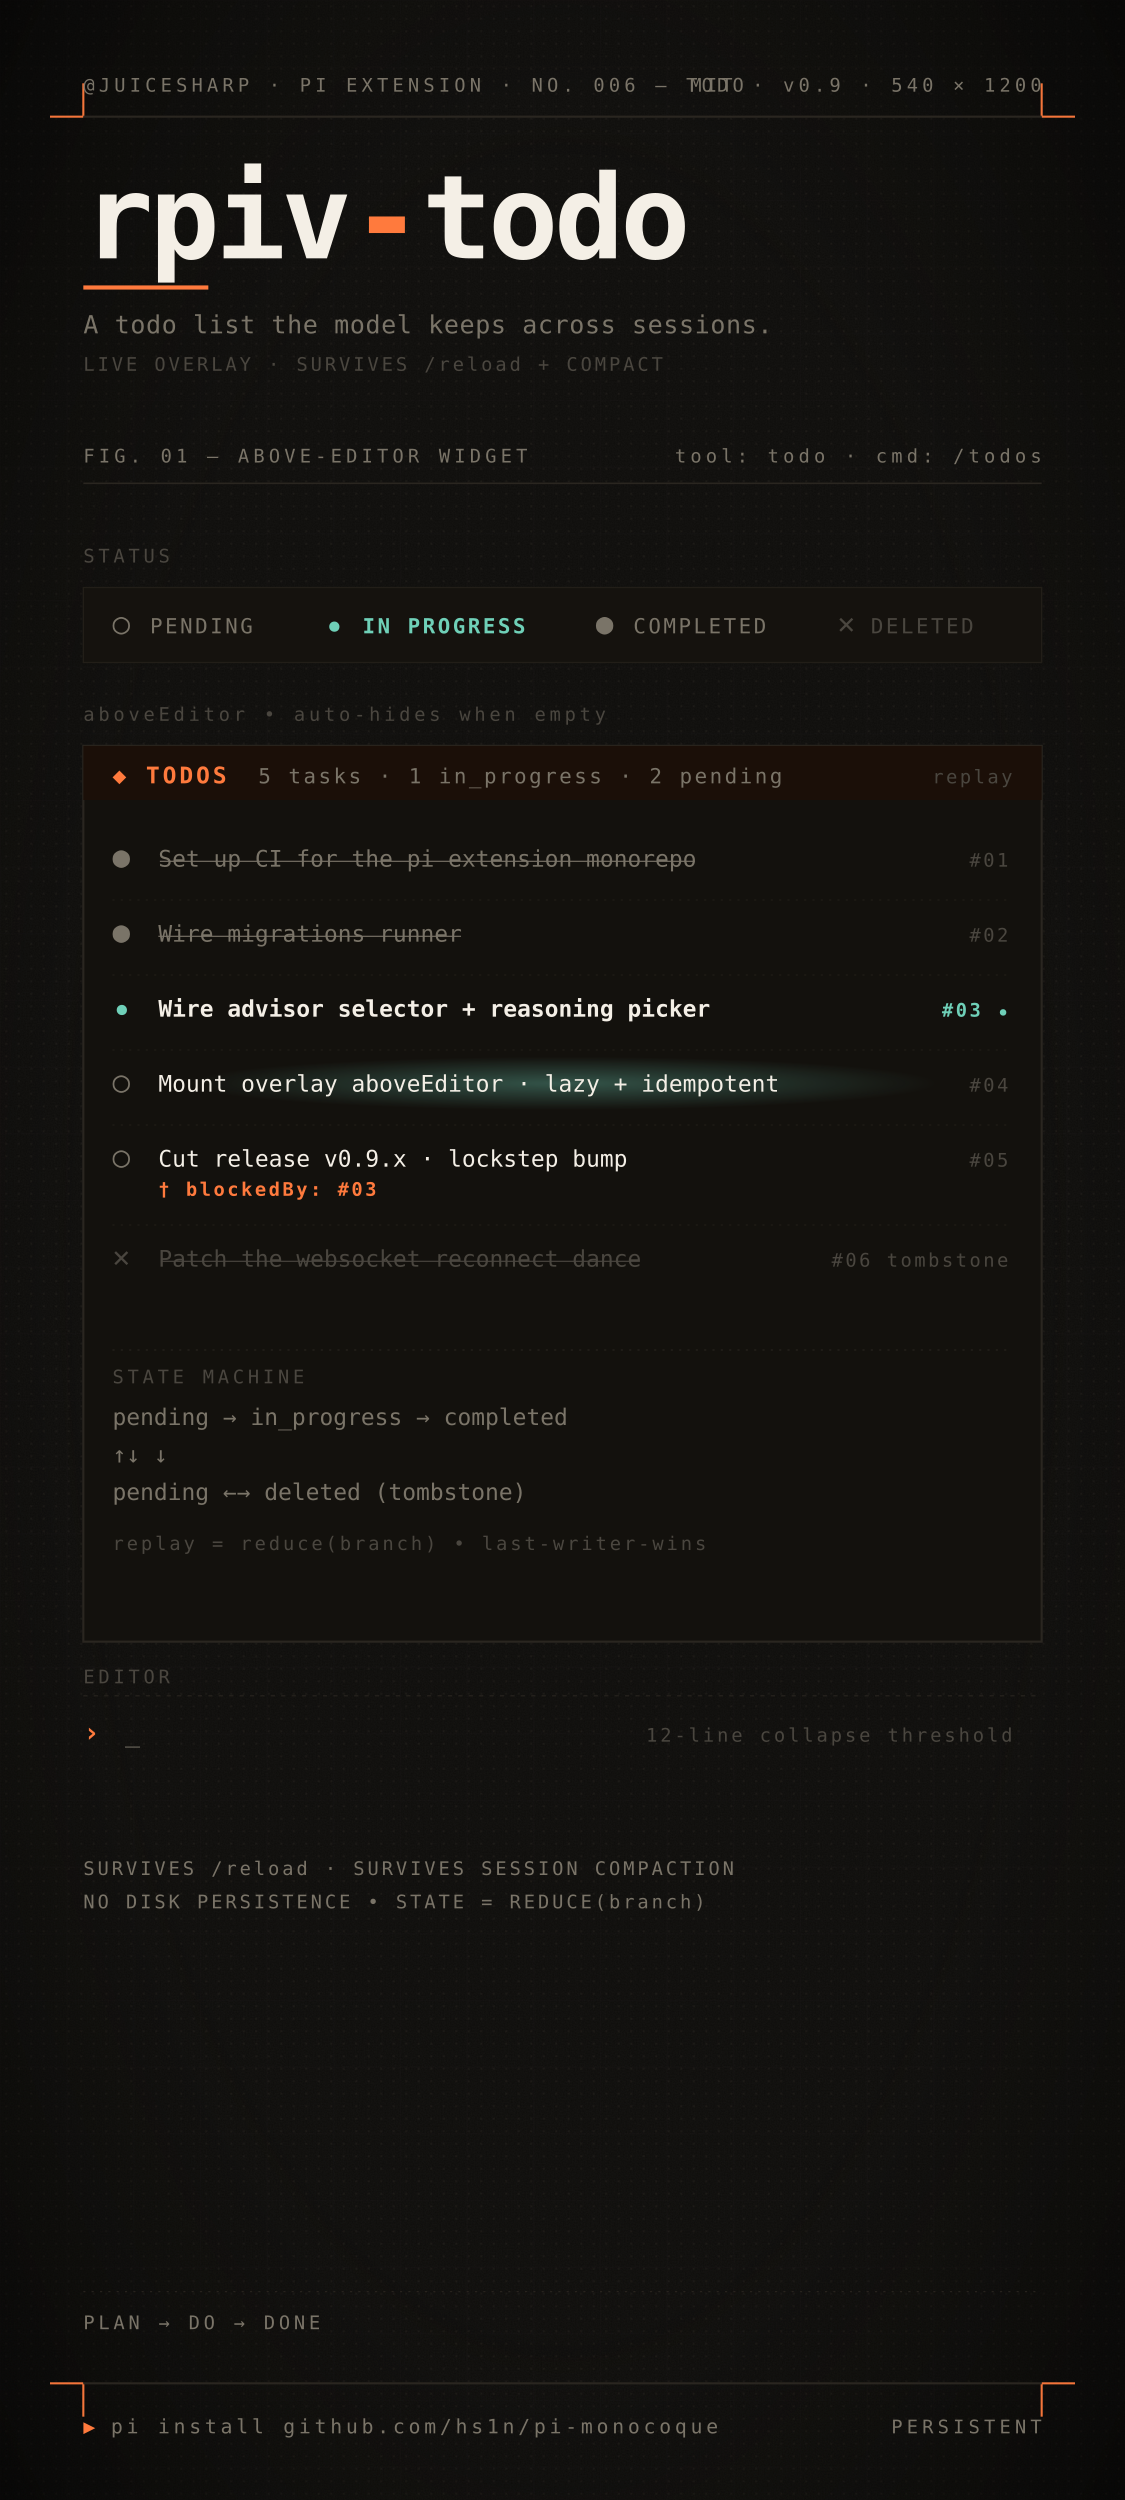
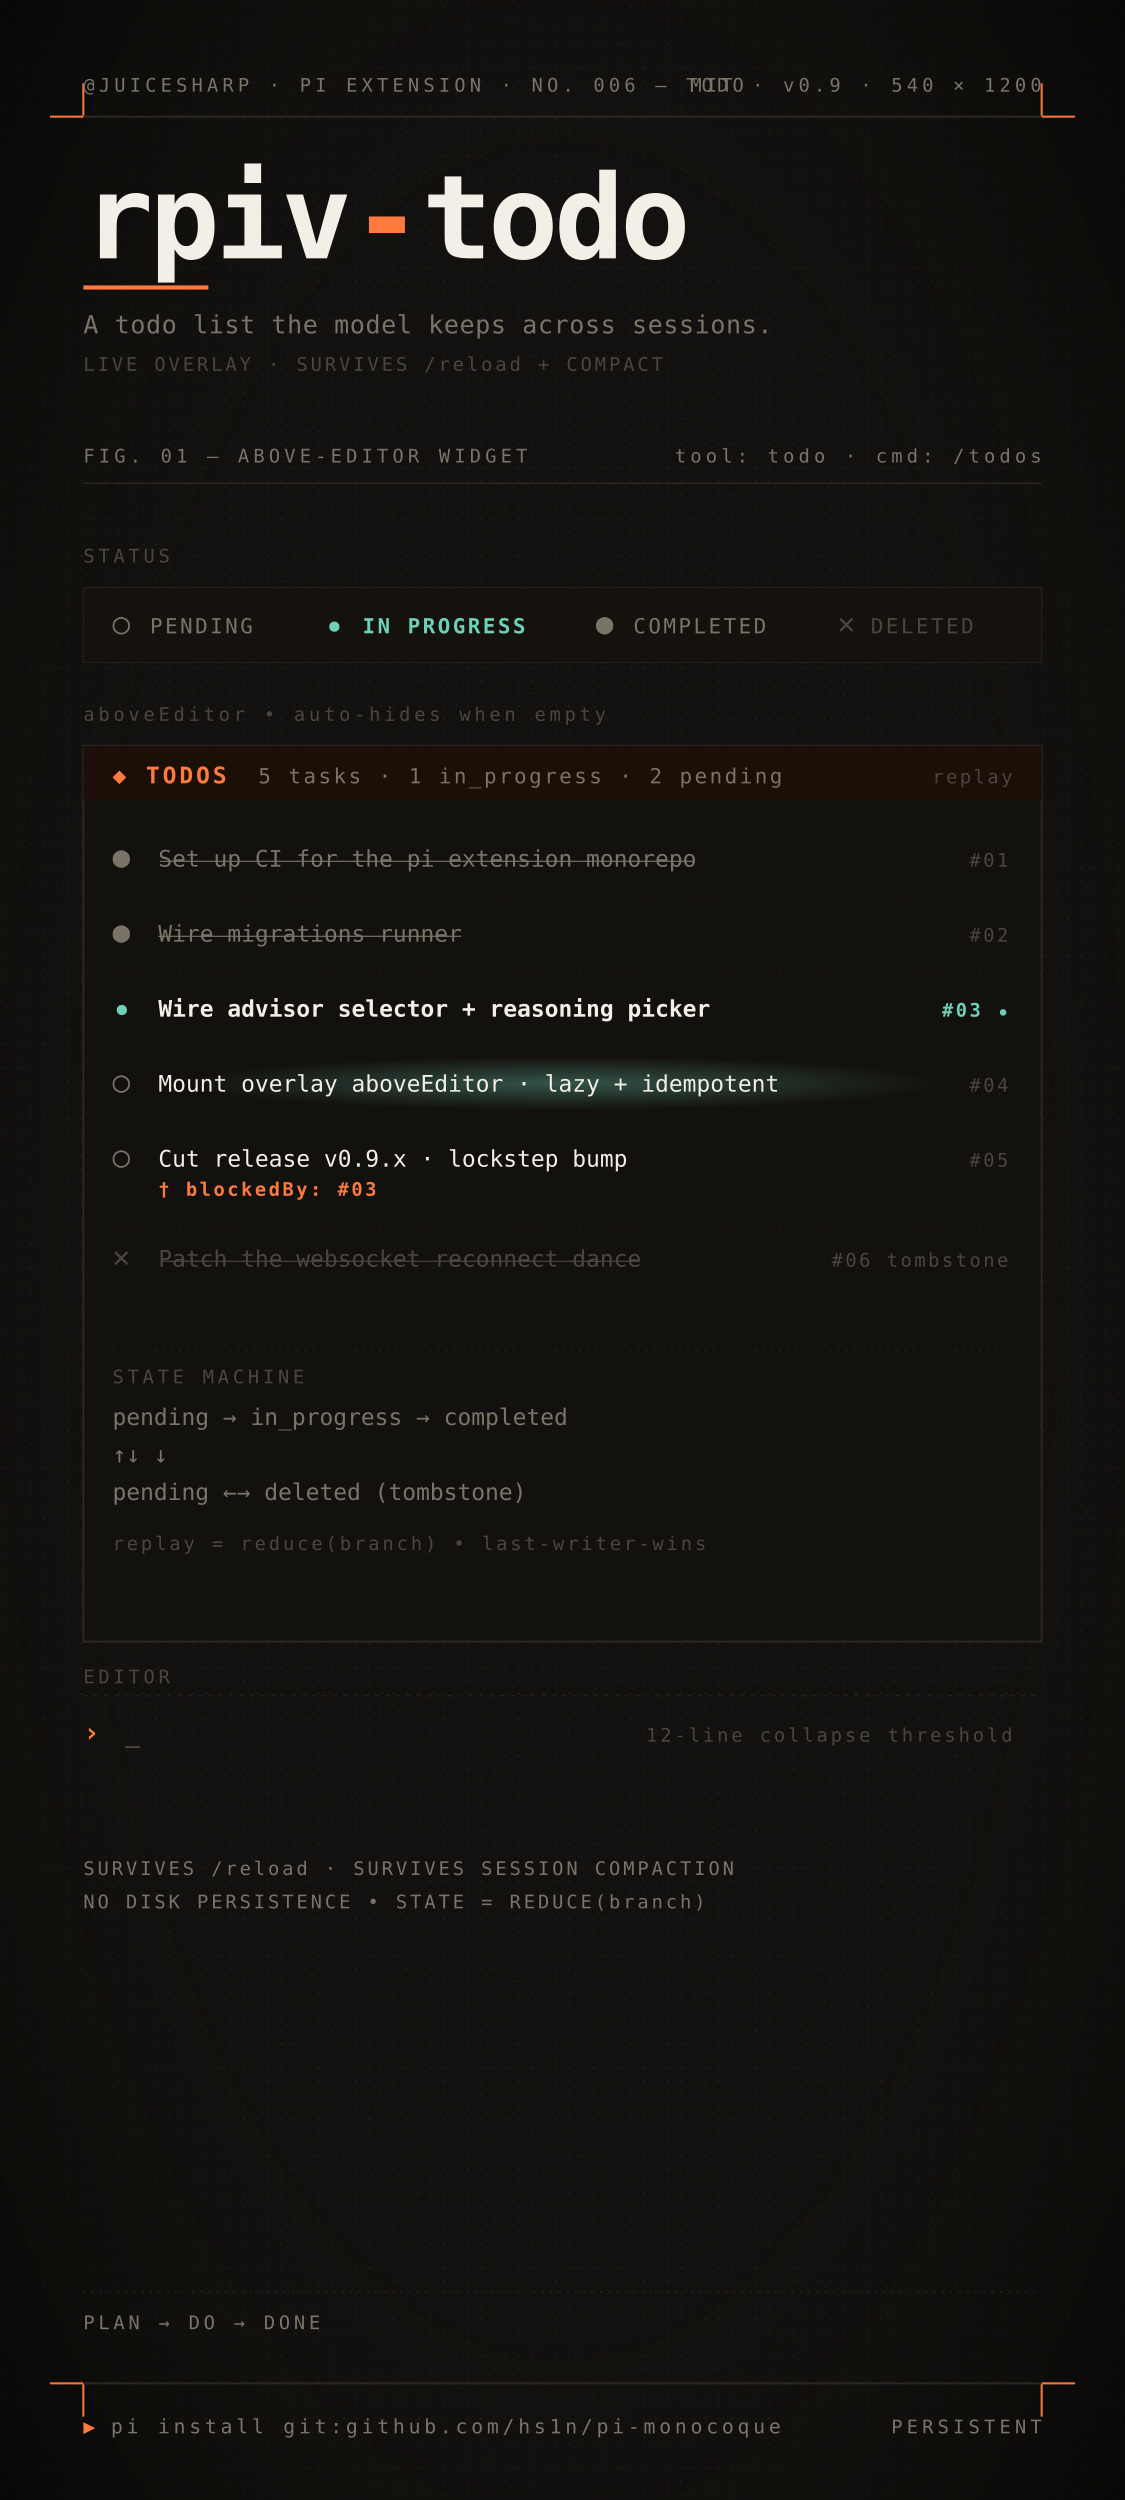
<svg xmlns="http://www.w3.org/2000/svg" viewBox="0 0 540 1200" role="img" aria-label="rpiv-todo — Persistent todo overlay that survives reload and compaction" preserveAspectRatio="xMidYMid meet">
  <defs>
    <style>
      .mono   { font-family: 'JetBrains Mono', 'Fira Code', 'SFMono-Regular', ui-monospace, Menlo, Consolas, monospace; }
      .ink    { fill: #F4EFE6; }
      .paper  { fill: #0E0D0B; }
      .muted  { fill: #7A7468; }
      .dim    { fill: #4A463F; }
      .accent { fill: #FF7A3D; }
      .mint   { fill: #6FD0B8; }
      .rule   { stroke: #2A2620; }
      .rule-bright { stroke: #FF7A3D; }
    </style>
    <filter id="grain" x="0" y="0" width="100%" height="100%">
      <feTurbulence type="fractalNoise" baseFrequency="1.4" numOctaves="2" seed="23" />
      <feColorMatrix values="0 0 0 0 0.96  0 0 0 0 0.94  0 0 0 0 0.88  0 0 0 0.06 0" />
    </filter>
    <pattern id="grid" width="32" height="32" patternUnits="userSpaceOnUse">
      <path d="M32 0 H0 V32" fill="none" stroke="#161411" stroke-width="0.5" />
    </pattern>
    <pattern id="dots" width="6" height="6" patternUnits="userSpaceOnUse">
      <circle cx="3" cy="3" r="0.6" fill="#231F1A" />
    </pattern>
    <radialGradient id="vignette" cx="50%" cy="50%" r="70%">
      <stop offset="60%" stop-color="#0E0D0B" stop-opacity="0" />
      <stop offset="100%" stop-color="#000" stop-opacity="0.55" />
    </radialGradient>
    <radialGradient id="activeGlow" cx="50%" cy="50%" r="50%">
      <stop offset="0%" stop-color="#6FD0B8" stop-opacity="0.35" />
      <stop offset="80%" stop-color="#6FD0B8" stop-opacity="0" />
    </radialGradient>
  </defs>
  <rect width="540" height="1200" class="paper" />
  <rect width="540" height="1200" fill="url(#grid)" opacity="0.55" />
  <rect width="540" height="1200" fill="url(#dots)" opacity="0.4" />
  <rect width="540" height="1200" filter="url(#grain)" opacity="0.5" />
  <rect width="540" height="1200" fill="url(#vignette)" />
  <g class="rule-bright" stroke-width="1" fill="none" opacity="0.95">
    <path d="M24 56 L40 56 M40 40 L40 56" />
    <path d="M516 56 L500 56 M500 40 L500 56" />
    <path d="M24 1144 L40 1144 M40 1160 L40 1144" />
    <path d="M516 1144 L500 1144 M500 1160 L500 1144" />
  </g>
  <line x1="40" y1="56" x2="500" y2="56" class="rule" stroke-width="1" />
  <text class="mono muted" x="40" y="44" font-size="9" letter-spacing="2">@JUICESHARP · PI EXTENSION · NO. 006 – TODO</text>
  <text class="mono muted" x="500" y="44" font-size="9" letter-spacing="2" text-anchor="end">MIT · v0.9 · 540 × 1200</text>
  <text class="mono ink" x="40" y="124" font-size="56" font-weight="700" letter-spacing="-2">rpiv<tspan class="accent">-</tspan>todo</text>
  <line x1="40" y1="138" x2="100" y2="138" class="rule-bright" stroke-width="2" />
  <text class="mono muted" x="40" y="160" font-size="12" letter-spacing="0.3">A todo list the model keeps across sessions.</text>
  <text class="mono dim" x="40" y="178" font-size="9" letter-spacing="1.4">LIVE OVERLAY · SURVIVES /reload + COMPACT</text>
  <text class="mono muted" x="40" y="222" font-size="9" letter-spacing="2">FIG. 01 — ABOVE-EDITOR WIDGET</text>
  <text class="mono muted" x="500" y="222" font-size="9" letter-spacing="2" text-anchor="end">tool: todo · cmd: /todos</text>
  <line x1="40" y1="232" x2="500" y2="232" class="rule" stroke-width="0.75" />
  <text class="mono dim" x="40" y="270" font-size="9" letter-spacing="1.8">STATUS</text>
  <g transform="translate(40 282)">
    <rect x="0" y="0" width="460" height="36" fill="#15120E" stroke="#221E18" stroke-width="0.6" />
    <text x="14" y="22" font-size="14" class="muted mono">○</text>
    <text x="32" y="22" font-size="10" class="mono muted" letter-spacing="1.2">PENDING</text>
    <text x="116" y="22" font-size="14" class="mint mono" font-weight="700">⏺</text>
    <text x="134" y="22" font-size="10" class="mono mint" letter-spacing="1.2" font-weight="700">IN PROGRESS</text>
    <text x="246" y="22" font-size="14" class="muted mono">●</text>
    <text x="264" y="22" font-size="10" class="mono muted" letter-spacing="1.2">COMPLETED</text>
    <text x="362" y="22" font-size="14" class="dim mono">✕</text>
    <text x="378" y="22" font-size="10" class="mono dim" letter-spacing="1.2">DELETED</text>
  </g>
  <text class="mono dim" x="40" y="346" font-size="9" letter-spacing="1.8">aboveEditor • auto-hides when empty</text>
  <g transform="translate(40 358)">
    <rect x="0" y="0" width="460" height="430" fill="#13110D" stroke="#2A2620" stroke-width="1" />
    <rect x="6" y="146" width="448" height="32" fill="url(#activeGlow)" />
    <rect x="0" y="0" width="460" height="26" fill="#1B0F08" />
    <text class="mono accent" x="14" y="18" font-size="11" letter-spacing="1.4" font-weight="700">◆ TODOS</text>
    <text class="mono muted" x="84" y="18" font-size="10" letter-spacing="1.2">5 tasks · 1 in_progress · 2 pending</text>
    <text class="mono dim" x="446" y="18" font-size="9" letter-spacing="1.2" text-anchor="end">replay</text>
    <g transform="translate(14 36)">
      <text x="0" y="22" class="muted mono" font-size="14">●</text>
      <text x="22" y="22" class="muted mono" font-size="11" text-decoration="line-through">Set up CI for the pi extension monorepo</text>
      <text x="430" y="22" class="dim mono" font-size="9" letter-spacing="1.2" text-anchor="end">#01</text>
      <line x1="0" y1="38" x2="430" y2="38" stroke="#221E18" stroke-width="0.5" stroke-dasharray="1 3" />
      <text x="0" y="58" class="muted mono" font-size="14">●</text>
      <text x="22" y="58" class="muted mono" font-size="11" text-decoration="line-through">Wire migrations runner</text>
      <text x="430" y="58" class="dim mono" font-size="9" letter-spacing="1.2" text-anchor="end">#02</text>
      <line x1="0" y1="74" x2="430" y2="74" stroke="#221E18" stroke-width="0.5" stroke-dasharray="1 3" />
      <text x="0" y="94" class="mint mono" font-size="14" font-weight="700">⏺</text>
      <text x="22" y="94" class="ink  mono" font-size="11" font-weight="700">Wire advisor selector + reasoning picker</text>
      <text x="430" y="94" class="mint mono" font-size="9" letter-spacing="1.2" text-anchor="end" font-weight="700">#03 ⏺</text>
      <line x1="0" y1="110" x2="430" y2="110" stroke="#221E18" stroke-width="0.5" stroke-dasharray="1 3" />
      <text x="0" y="130" class="muted mono" font-size="14">○</text>
      <text x="22" y="130" class="ink   mono" font-size="11">Mount overlay aboveEditor · lazy + idempotent</text>
      <text x="430" y="130" class="dim mono" font-size="9" letter-spacing="1.2" text-anchor="end">#04</text>
      <line x1="0" y1="146" x2="430" y2="146" stroke="#221E18" stroke-width="0.5" stroke-dasharray="1 3" />
      <text x="0" y="166" class="muted mono" font-size="14">○</text>
      <text x="22" y="166" class="ink   mono" font-size="11">Cut release v0.9.x · lockstep bump</text>
      <text x="22" y="180" class="accent mono" font-size="9" letter-spacing="1.2" font-weight="700">† blockedBy: #03</text>
      <text x="430" y="166" class="dim mono" font-size="9" letter-spacing="1.2" text-anchor="end">#05</text>
      <line x1="0" y1="194" x2="430" y2="194" stroke="#221E18" stroke-width="0.5" stroke-dasharray="1 3" />
      <text x="0" y="214" class="dim mono" font-size="14">✕</text>
      <text x="22" y="214" class="dim mono" font-size="11" text-decoration="line-through">Patch the websocket reconnect dance</text>
      <text x="430" y="214" class="dim mono" font-size="9" letter-spacing="1.2" text-anchor="end">#06 tombstone</text>
    </g>
    <line x1="14" y1="290" x2="446" y2="290" class="rule" stroke-width="0.5" stroke-dasharray="1 3" />
    <text class="mono dim" x="14" y="306" font-size="9" letter-spacing="1.8">STATE MACHINE</text>
    <text class="mono muted" x="14" y="326" font-size="11">pending → in_progress → completed</text>
    <text class="mono muted" x="14" y="344" font-size="11">      ↑↓                     ↓</text>
    <text class="mono muted" x="14" y="362" font-size="11">    pending ←→ deleted (tombstone)</text>
    <text class="mono dim" x="14" y="386" font-size="9" letter-spacing="1.4">replay = reduce(branch) • last-writer-wins</text>
  </g>
  <g transform="translate(40 814)">
    <line x1="0" y1="0" x2="460" y2="0" class="rule" stroke-width="0.5" stroke-dasharray="2 3" />
    <text class="mono dim" x="0" y="-6" font-size="9" letter-spacing="1.8">EDITOR</text>
    <text class="mono accent" x="0" y="22" font-size="13" font-weight="700">›</text>
    <text class="mono muted" x="20" y="22" font-size="12">_</text>
    <text class="mono dim" x="446" y="22" font-size="9" letter-spacing="1.4" text-anchor="end">12-line collapse threshold</text>
  </g>
  <text class="mono muted" x="40" y="900" font-size="9" letter-spacing="1.4">SURVIVES /reload · SURVIVES SESSION COMPACTION</text>
  <text class="mono muted" x="40" y="916" font-size="9" letter-spacing="1.4">NO DISK PERSISTENCE • STATE = REDUCE(branch)</text>
  <line x1="40" y1="1100" x2="500" y2="1100" class="rule" stroke-width="0.5" stroke-dasharray="1 3" />
  <text class="mono muted" x="40" y="1118" font-size="9" letter-spacing="1.8">PLAN → DO → DONE</text>
  <line x1="40" y1="1144" x2="500" y2="1144" class="rule" stroke-width="1" />
  <text class="mono muted" x="40" y="1168" font-size="9.5" letter-spacing="1.8">
-     <tspan class="accent">▶</tspan>  pi install github.com/hs1n/pi-monocoque
+     <tspan class="accent">▶</tspan>  pi install git:github.com/hs1n/pi-monocoque
  </text>
  <text class="mono muted" x="500" y="1168" font-size="9" letter-spacing="2" text-anchor="end">PERSISTENT</text>
</svg>
